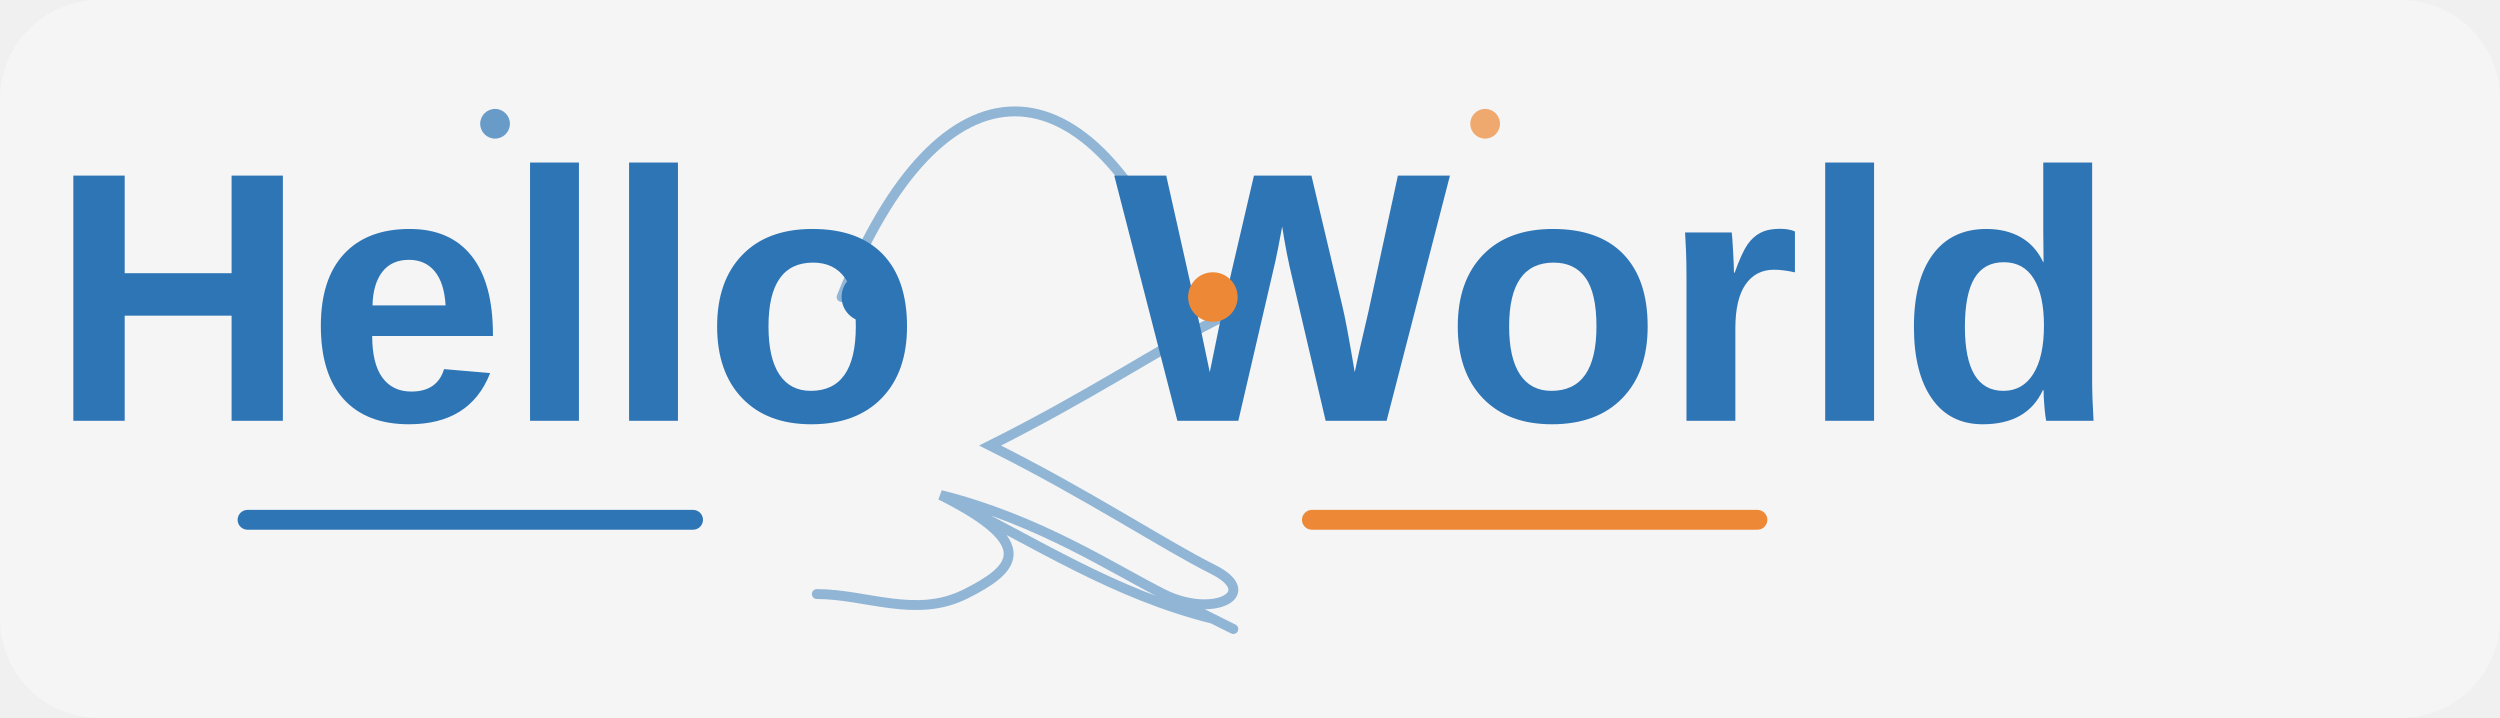
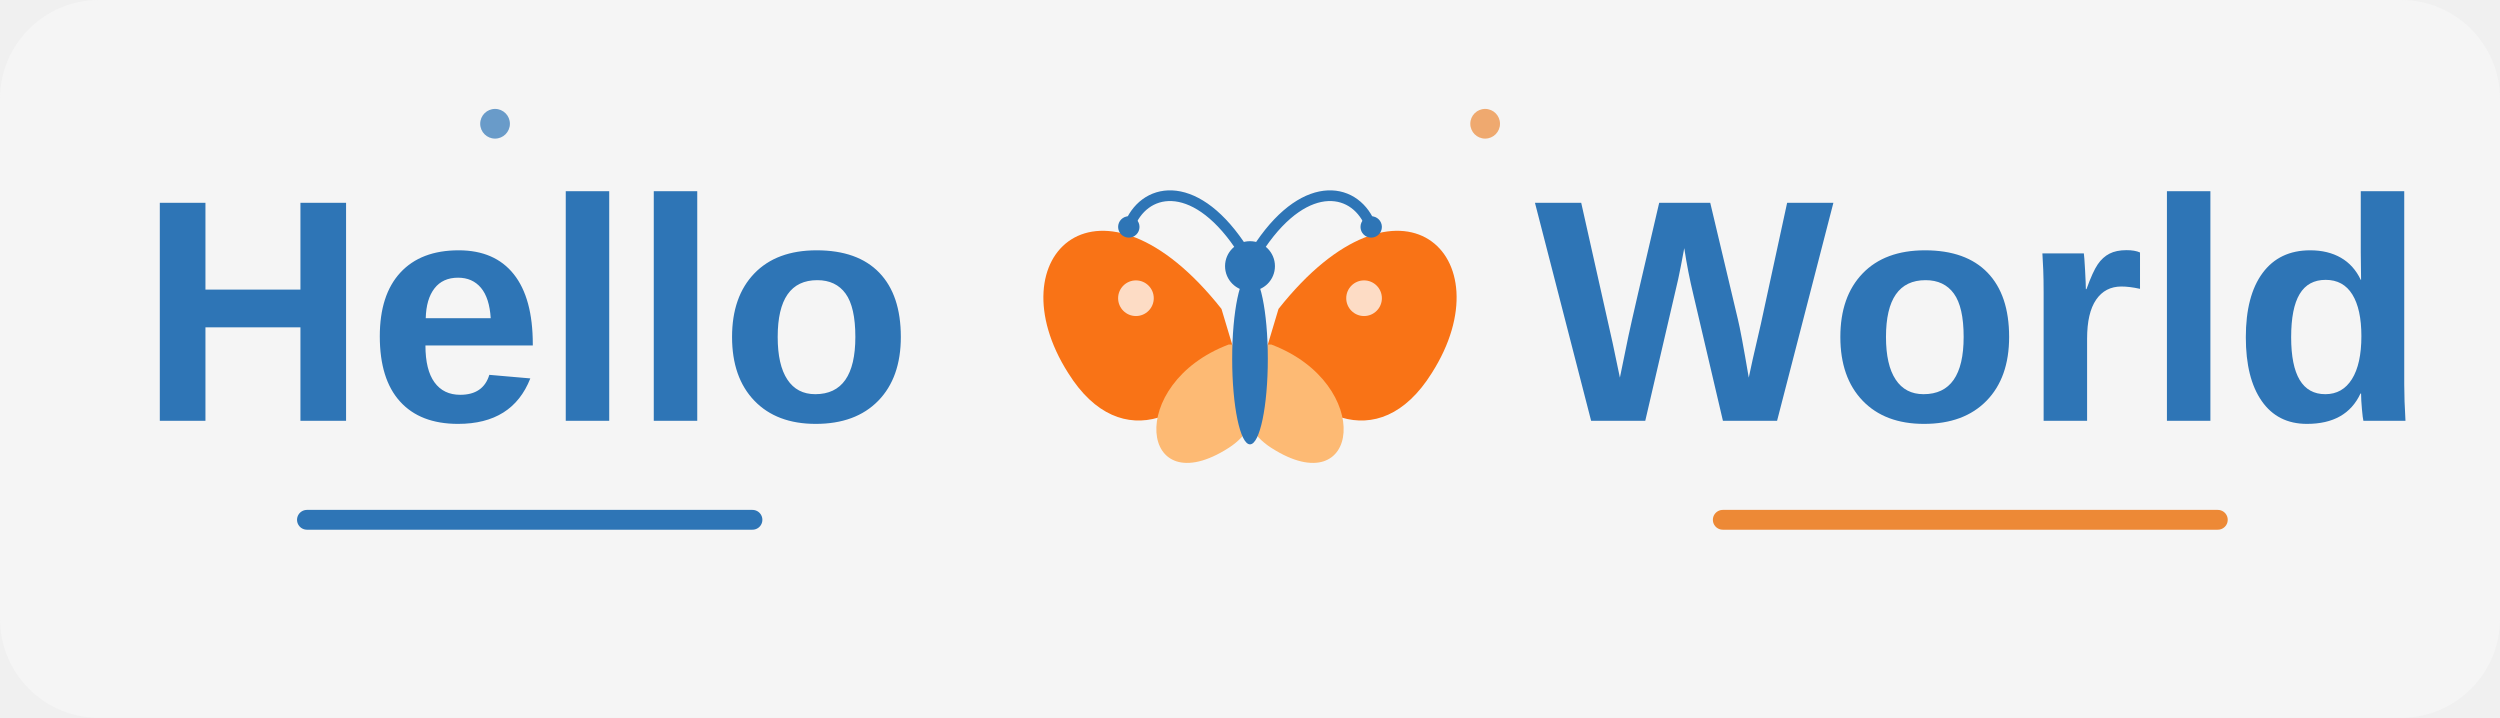
<svg xmlns="http://www.w3.org/2000/svg" width="505" height="145" viewBox="0 0 505 145" fill="none">
  <rect width="505" height="145" rx="20" fill="#F5F5F5" />
-   <text x="10" y="85" font-family="Arial, Helvetica, sans-serif" font-size="72" font-weight="bold" fill="#2E75B6">
+   <text x="28" y="85" font-family="Arial, Helvetica, sans-serif" font-size="64" font-weight="bold" fill="#2E75B6">
    Hello
  </text>
-   <text x="225" y="85" font-family="Arial, Helvetica, sans-serif" font-size="72" font-weight="bold" fill="#2E75B6">
+   <text x="310" y="85" font-family="Arial, Helvetica, sans-serif" font-size="64" font-weight="bold" fill="#2E75B6">
    World
  </text>
-   <line x1="50" y1="105" x2="140" y2="105" stroke="#2E75B6" stroke-width="4" stroke-linecap="round" />
-   <line x1="265" y1="105" x2="355" y2="105" stroke="#ED8936" stroke-width="4" stroke-linecap="round" />
-   <path d="M170 60 C190 10,220 10,240 60 C245 60,255 60,245 65 C235 70,220 80,200 90 C220 100,235 110,245 115 C255 120,245 125,235 120 C225 115,210 105,190 100 C210 110,225 120,245 125 C255 130,245 125,235 120 C225 115,210 105,190 100 C210 110,205 115,195 120 C185 125,175 120,165 120" stroke="#2E75B6" stroke-width="2" stroke-linecap="round" opacity="0.5" />
-   <circle cx="175" cy="60" r="5" fill="#2E75B6" />
-   <circle cx="245" cy="60" r="5" fill="#ED8936" />
+   <line x1="62" y1="105" x2="152" y2="105" stroke="#2E75B6" stroke-width="4" stroke-linecap="round" />
+   <line x1="348" y1="105" x2="448" y2="105" stroke="#ED8936" stroke-width="4" stroke-linecap="round" />
+   <g transform="translate(252.5 66) scale(0.72)">
+     <path d="M-8 -5 C-42 -48 -72 -20 -51 13 C-36 37 -14 25 -5 5 Z" fill="#F97316" />
+     <path d="M8 -5 C42 -48 72 -20 51 13 C36 37 14 25 5 5 Z" fill="#F97316" />
+     <path d="M-6 5 C-35 16 -31 50 -6 34 C5 27 3 14 -3 5 Z" fill="#FDBA74" />
+     <path d="M6 5 C35 16 31 50 6 34 C-5 27 -3 14 3 5 Z" fill="#FDBA74" />
+     <ellipse cx="0" cy="9" rx="5" ry="24" fill="#2E75B6" />
+     <circle cx="0" cy="-17" r="7" fill="#2E75B6" />
+     <path d="M-3 -23 C-16 -42 -30 -39 -34 -28" stroke="#2E75B6" stroke-width="3" stroke-linecap="round" fill="none" />
+     <path d="M3 -23 C16 -42 30 -39 34 -28" stroke="#2E75B6" stroke-width="3" stroke-linecap="round" fill="none" />
+     <circle cx="-34" cy="-28" r="3" fill="#2E75B6" />
+     <circle cx="34" cy="-28" r="3" fill="#2E75B6" />
+     <circle cx="-32" cy="-8" r="5" fill="#FFFFFF" opacity="0.75" />
+     <circle cx="32" cy="-8" r="5" fill="#FFFFFF" opacity="0.75" />
+   </g>
  <circle cx="100" cy="25" r="3" fill="#2E75B6" opacity="0.7" />
  <circle cx="300" cy="25" r="3" fill="#ED8936" opacity="0.7" />
</svg>
